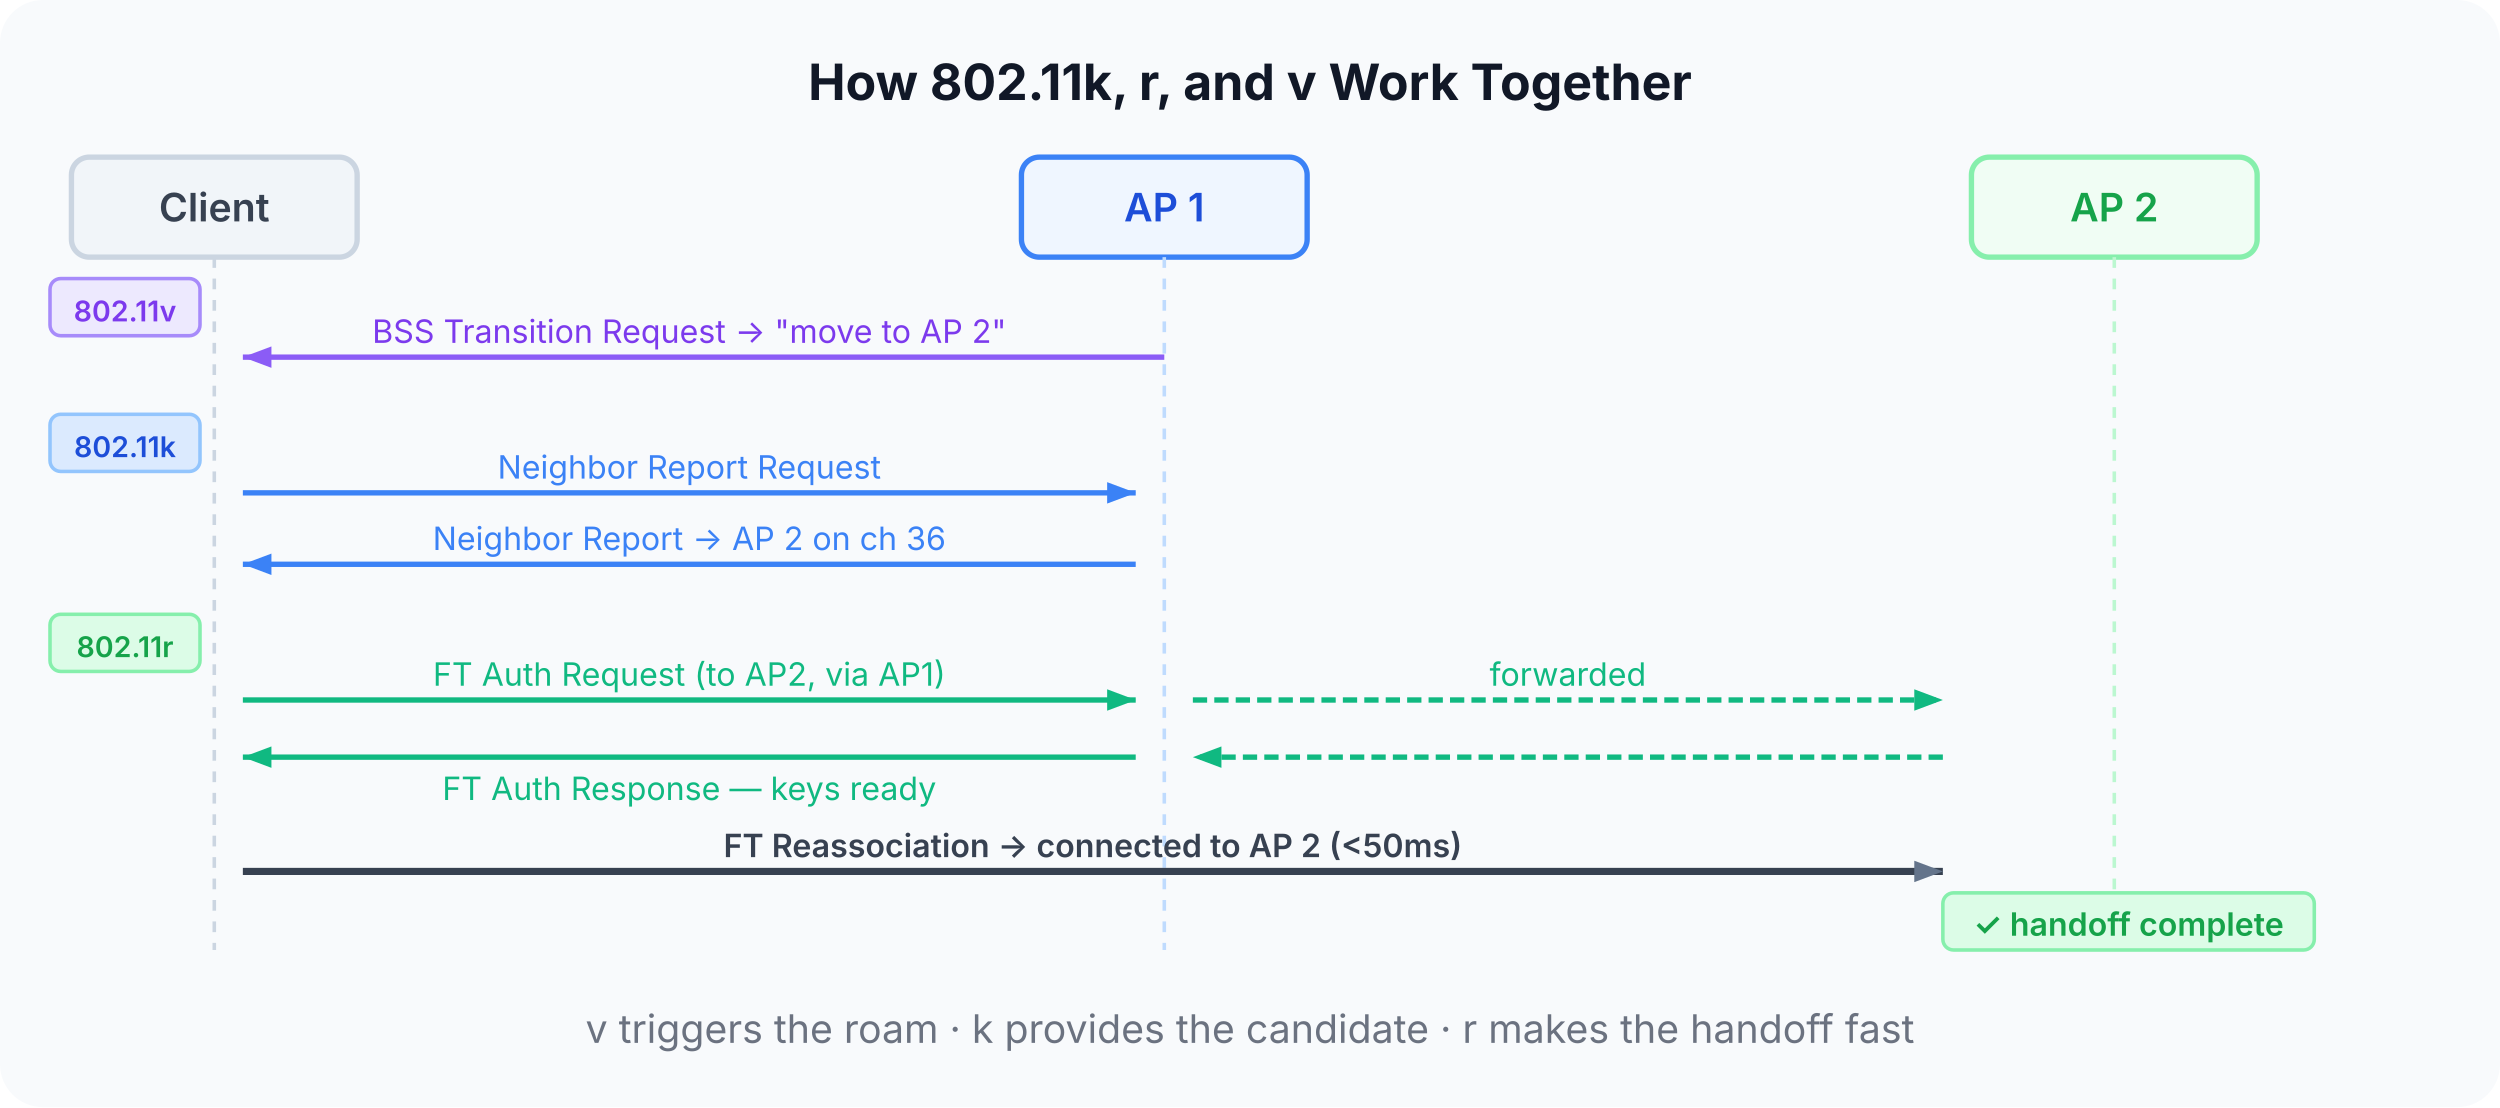
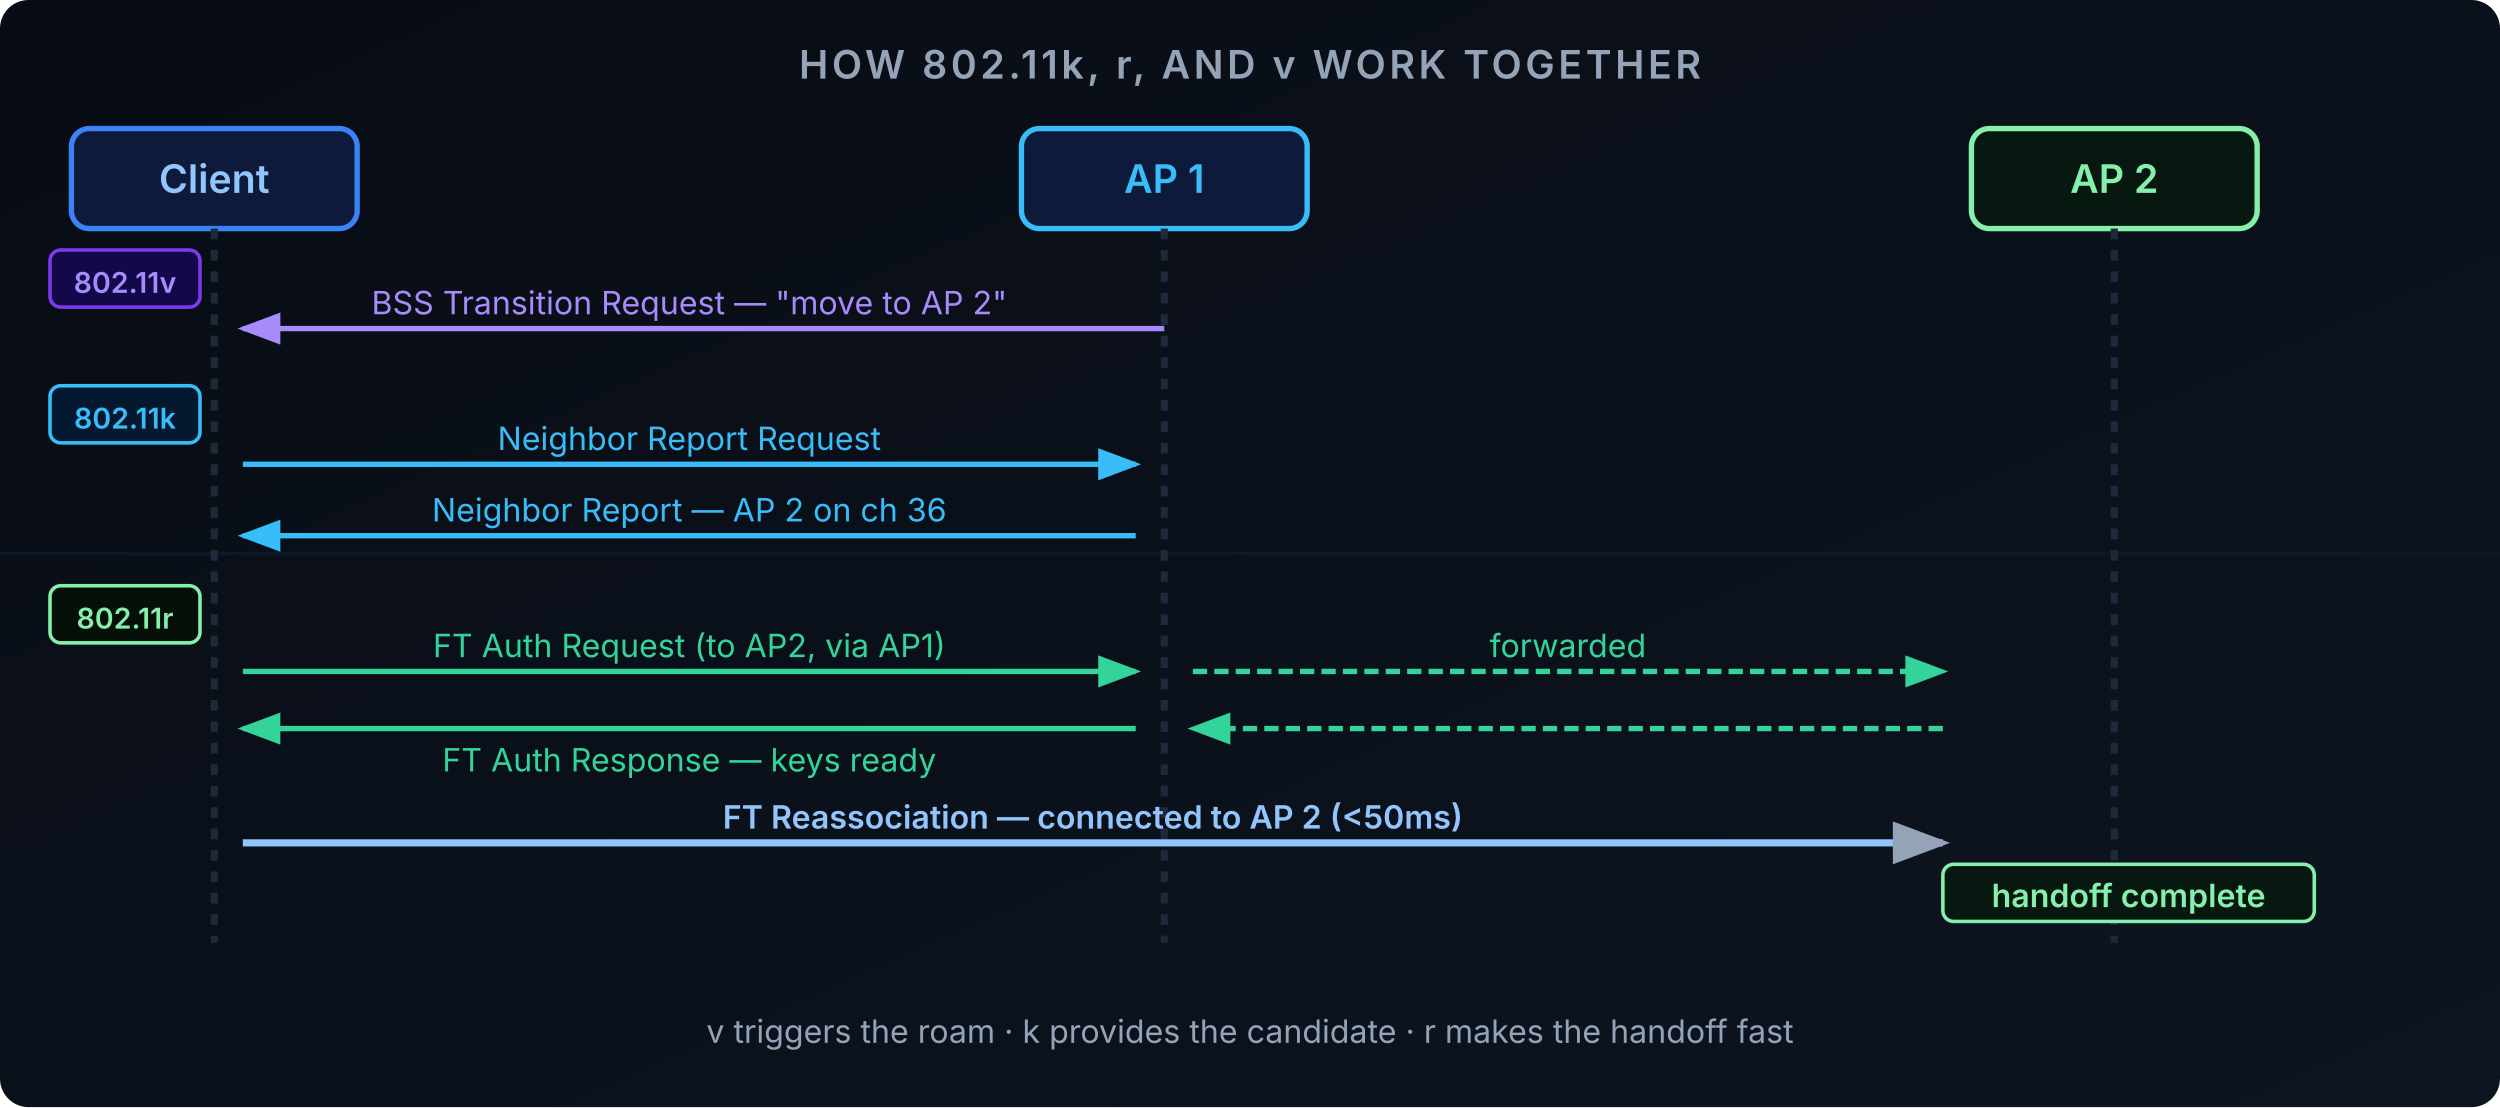
<svg xmlns="http://www.w3.org/2000/svg" viewBox="0 0 700 310" width="700" height="310" font-family="system-ui,-apple-system,BlinkMacSystemFont,'Segoe UI',sans-serif">
  <defs>
-     <marker id="kvr-arr" markerWidth="8" markerHeight="6" refX="8" refY="3" orient="auto" markerUnits="userSpaceOnUse">
-       <polygon points="0,0 8,3 0,6" fill="#64748b" />
+     <linearGradient id="bg" x1="0" y1="0" x2="1" y2="1">
+       <stop offset="0%" stop-color="#080c14" />
+       <stop offset="100%" stop-color="#0d1520" />
+     </linearGradient>
+     <marker id="kvr-arr" markerWidth="8" markerHeight="6" refX="7" refY="3" orient="auto">
+       <polygon points="0,0 8,3 0,6" fill="#94a3b8" />
    </marker>
-     <marker id="kvr-arr-b" markerWidth="8" markerHeight="6" refX="8" refY="3" orient="auto" markerUnits="userSpaceOnUse">
-       <polygon points="0,0 8,3 0,6" fill="#3b82f6" />
+     <marker id="kvr-arr-b" markerWidth="8" markerHeight="6" refX="7" refY="3" orient="auto">
+       <polygon points="0,0 8,3 0,6" fill="#38bdf8" />
    </marker>
-     <marker id="kvr-arr-g" markerWidth="8" markerHeight="6" refX="8" refY="3" orient="auto" markerUnits="userSpaceOnUse">
-       <polygon points="0,0 8,3 0,6" fill="#10b981" />
+     <marker id="kvr-arr-g" markerWidth="8" markerHeight="6" refX="7" refY="3" orient="auto">
+       <polygon points="0,0 8,3 0,6" fill="#34d399" />
    </marker>
-     <marker id="kvr-arr-v" markerWidth="8" markerHeight="6" refX="8" refY="3" orient="auto" markerUnits="userSpaceOnUse">
-       <polygon points="0,0 8,3 0,6" fill="#8b5cf6" />
+     <marker id="kvr-arr-v" markerWidth="8" markerHeight="6" refX="7" refY="3" orient="auto">
+       <polygon points="0,0 8,3 0,6" fill="#a78bfa" />
    </marker>
  </defs>
-   <rect width="700" height="310" fill="#f8fafc" rx="12" />
-   <text x="350" y="28" text-anchor="middle" font-size="14" font-weight="700" fill="#111827">How 802.11k, r, and v Work Together</text>
-   <rect x="20" y="44" width="80" height="28" fill="#f1f5f9" stroke="#cbd5e1" stroke-width="1.5" rx="5" />
-   <text x="60" y="62" text-anchor="middle" font-size="11" font-weight="600" fill="#374151">Client</text>
-   <rect x="286" y="44" width="80" height="28" fill="#eff6ff" stroke="#3b82f6" stroke-width="1.5" rx="5" />
-   <text x="326" y="62" text-anchor="middle" font-size="11" font-weight="600" fill="#1d4ed8">AP 1</text>
-   <rect x="552" y="44" width="80" height="28" fill="#f0fdf4" stroke="#86efac" stroke-width="1.5" rx="5" />
-   <text x="592" y="62" text-anchor="middle" font-size="11" font-weight="600" fill="#16a34a">AP 2</text>
-   <line x1="60" y1="72" x2="60" y2="266" stroke="#cbd5e1" stroke-width="1" stroke-dasharray="3,3" />
-   <line x1="326" y1="72" x2="326" y2="266" stroke="#bfdbfe" stroke-width="1" stroke-dasharray="3,3" />
-   <line x1="592" y1="72" x2="592" y2="266" stroke="#bbf7d0" stroke-width="1" stroke-dasharray="3,3" />
-   <rect x="14" y="78" width="42" height="16" fill="#ede9fe" stroke="#a78bfa" stroke-width="1" rx="3" />
-   <text x="35" y="90" text-anchor="middle" font-size="8" font-weight="600" fill="#7c3aed">802.11v</text>
-   <line x1="326" y1="100" x2="68" y2="100" stroke="#8b5cf6" stroke-width="1.5" marker-end="url(#kvr-arr-v)" />
-   <text x="193" y="96" text-anchor="middle" font-size="9" fill="#7c3aed">BSS Transition Request → "move to AP 2"</text>
-   <rect x="14" y="116" width="42" height="16" fill="#dbeafe" stroke="#93c5fd" stroke-width="1" rx="3" />
-   <text x="35" y="128" text-anchor="middle" font-size="8" font-weight="600" fill="#1d4ed8">802.11k</text>
-   <line x1="68" y1="138" x2="318" y2="138" stroke="#3b82f6" stroke-width="1.5" marker-end="url(#kvr-arr-b)" />
-   <text x="193" y="134" text-anchor="middle" font-size="9" fill="#3b82f6">Neighbor Report Request</text>
-   <line x1="318" y1="158" x2="68" y2="158" stroke="#3b82f6" stroke-width="1.5" marker-end="url(#kvr-arr-b)" />
-   <text x="193" y="154" text-anchor="middle" font-size="9" fill="#3b82f6">Neighbor Report → AP 2 on ch 36</text>
-   <rect x="14" y="172" width="42" height="16" fill="#dcfce7" stroke="#86efac" stroke-width="1" rx="3" />
-   <text x="35" y="184" text-anchor="middle" font-size="8" font-weight="600" fill="#16a34a">802.11r</text>
-   <line x1="68" y1="196" x2="318" y2="196" stroke="#10b981" stroke-width="1.5" marker-end="url(#kvr-arr-g)" />
-   <text x="193" y="192" text-anchor="middle" font-size="9" fill="#10b981">FT Auth Request (to AP2, via AP1)</text>
-   <line x1="334" y1="196" x2="544" y2="196" stroke="#10b981" stroke-width="1.5" stroke-dasharray="4,2" marker-end="url(#kvr-arr-g)" />
-   <text x="439" y="192" text-anchor="middle" font-size="9" fill="#10b981">forwarded</text>
-   <line x1="544" y1="212" x2="334" y2="212" stroke="#10b981" stroke-width="1.5" stroke-dasharray="4,2" marker-end="url(#kvr-arr-g)" />
-   <line x1="318" y1="212" x2="68" y2="212" stroke="#10b981" stroke-width="1.5" marker-end="url(#kvr-arr-g)" />
-   <text x="193" y="224" text-anchor="middle" font-size="9" fill="#10b981">FT Auth Response — keys ready</text>
-   <line x1="68" y1="244" x2="544" y2="244" stroke="#374151" stroke-width="2" marker-end="url(#kvr-arr)" />
-   <text x="306" y="240" text-anchor="middle" font-size="9" font-weight="600" fill="#374151">FT Reassociation → connected to AP 2 (&lt;50ms)</text>
-   <rect x="544" y="250" width="104" height="16" fill="#dcfce7" stroke="#86efac" stroke-width="1" rx="3" />
-   <text x="596" y="262" text-anchor="middle" font-size="9" font-weight="600" fill="#16a34a">✓ handoff complete</text>
-   <text x="350" y="292" text-anchor="middle" font-size="11" fill="#6b7280">v triggers the roam · k provides the candidate · r makes the handoff fast</text>
+   <rect width="700" height="310" fill="url(#bg)" rx="8" />
+   <line x1="0" y1="155" x2="700" y2="155" stroke="#0d1a2a" stroke-width="1" />
+   <text x="350" y="22" text-anchor="middle" font-size="11" font-weight="600" fill="#94a3b8" letter-spacing="1">HOW 802.11k, r, AND v WORK TOGETHER</text>
+   <rect x="20" y="36" width="80" height="28" fill="#0e1a3a" stroke="#3b82f6" stroke-width="1.5" rx="5" />
+   <text x="60" y="54" text-anchor="middle" font-size="11" font-weight="600" fill="#93c5fd">Client</text>
+   <rect x="286" y="36" width="80" height="28" fill="#0e1a3a" stroke="#38bdf8" stroke-width="1.5" rx="5" />
+   <text x="326" y="54" text-anchor="middle" font-size="11" font-weight="600" fill="#38bdf8">AP 1</text>
+   <rect x="552" y="36" width="80" height="28" fill="#071810" stroke="#86efac" stroke-width="1.5" rx="5" />
+   <text x="592" y="54" text-anchor="middle" font-size="11" font-weight="600" fill="#86efac">AP 2</text>
+   <line x1="60" y1="64" x2="60" y2="264" stroke="#1e293b" stroke-width="2" stroke-dasharray="3,3" />
+   <line x1="326" y1="64" x2="326" y2="264" stroke="#1e293b" stroke-width="2" stroke-dasharray="3,3" />
+   <line x1="592" y1="64" x2="592" y2="264" stroke="#1e293b" stroke-width="2" stroke-dasharray="3,3" />
+   <rect x="14" y="70" width="42" height="16" fill="#12084a" stroke="#7c3aed" stroke-width="1" rx="3" />
+   <text x="35" y="82" text-anchor="middle" font-size="8" font-weight="600" fill="#a78bfa">802.11v</text>
+   <line x1="326" y1="92" x2="68" y2="92" stroke="#a78bfa" stroke-width="1.5" marker-end="url(#kvr-arr-v)" />
+   <text x="193" y="88" text-anchor="middle" font-size="9" fill="#a78bfa">BSS Transition Request — "move to AP 2"</text>
+   <rect x="14" y="108" width="42" height="16" fill="#041830" stroke="#38bdf8" stroke-width="1" rx="3" />
+   <text x="35" y="120" text-anchor="middle" font-size="8" font-weight="600" fill="#38bdf8">802.11k</text>
+   <line x1="68" y1="130" x2="318" y2="130" stroke="#38bdf8" stroke-width="1.5" marker-end="url(#kvr-arr-b)" />
+   <text x="193" y="126" text-anchor="middle" font-size="9" fill="#38bdf8">Neighbor Report Request</text>
+   <line x1="318" y1="150" x2="68" y2="150" stroke="#38bdf8" stroke-width="1.5" marker-end="url(#kvr-arr-b)" />
+   <text x="193" y="146" text-anchor="middle" font-size="9" fill="#38bdf8">Neighbor Report — AP 2 on ch 36</text>
+   <rect x="14" y="164" width="42" height="16" fill="#041008" stroke="#86efac" stroke-width="1" rx="3" />
+   <text x="35" y="176" text-anchor="middle" font-size="8" font-weight="600" fill="#86efac">802.11r</text>
+   <line x1="68" y1="188" x2="318" y2="188" stroke="#34d399" stroke-width="1.5" marker-end="url(#kvr-arr-g)" />
+   <text x="193" y="184" text-anchor="middle" font-size="9" fill="#34d399">FT Auth Request (to AP2, via AP1)</text>
+   <line x1="334" y1="188" x2="544" y2="188" stroke="#34d399" stroke-width="1.5" stroke-dasharray="4,2" marker-end="url(#kvr-arr-g)" />
+   <text x="439" y="184" text-anchor="middle" font-size="9" fill="#34d399">forwarded</text>
+   <line x1="544" y1="204" x2="334" y2="204" stroke="#34d399" stroke-width="1.5" stroke-dasharray="4,2" marker-end="url(#kvr-arr-g)" />
+   <line x1="318" y1="204" x2="68" y2="204" stroke="#34d399" stroke-width="1.5" marker-end="url(#kvr-arr-g)" />
+   <text x="193" y="216" text-anchor="middle" font-size="9" fill="#34d399">FT Auth Response — keys ready</text>
+   <line x1="68" y1="236" x2="544" y2="236" stroke="#93c5fd" stroke-width="2" marker-end="url(#kvr-arr)" />
+   <text x="306" y="232" text-anchor="middle" font-size="9" font-weight="600" fill="#93c5fd">FT Reassociation — connected to AP 2 (&lt;50ms)</text>
+   <rect x="544" y="242" width="104" height="16" fill="#071810" stroke="#86efac" stroke-width="1" rx="3" />
+   <text x="596" y="254" text-anchor="middle" font-size="9" font-weight="600" fill="#86efac">handoff complete</text>
+   <text x="350" y="292" text-anchor="middle" font-size="9" fill="#94a3b8">v triggers the roam  ·  k provides the candidate  ·  r makes the handoff fast</text>
</svg>
